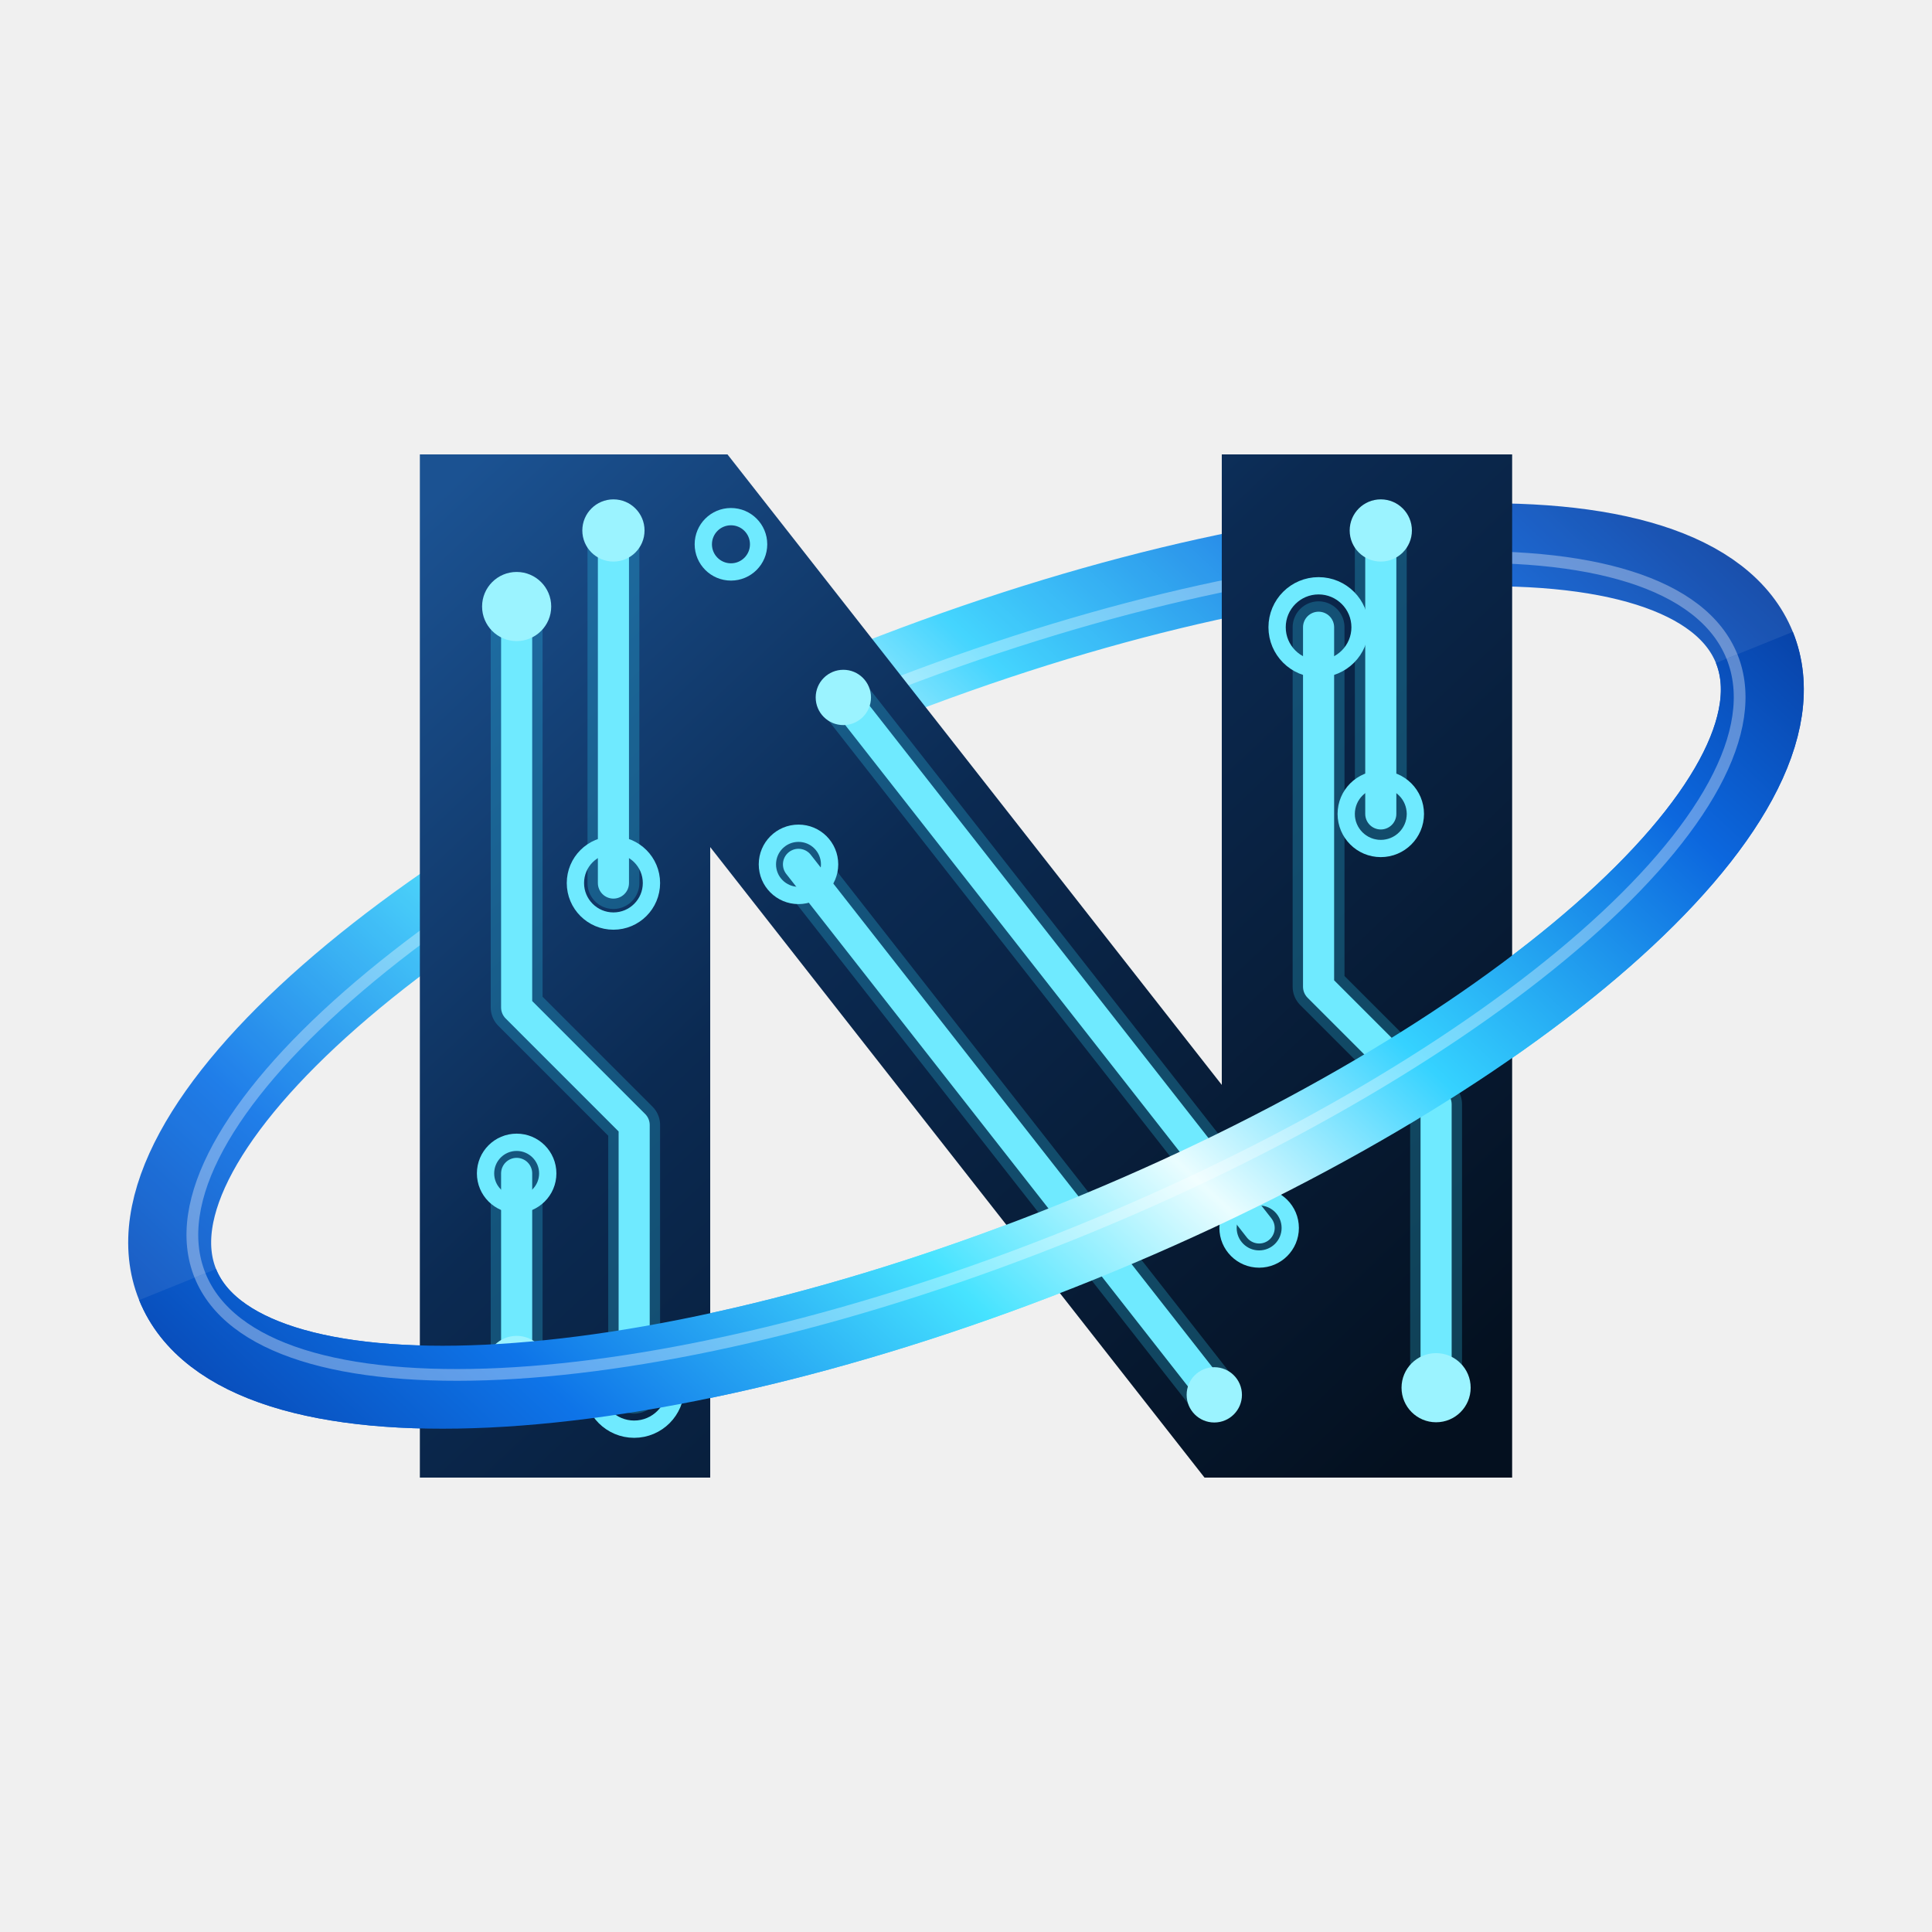
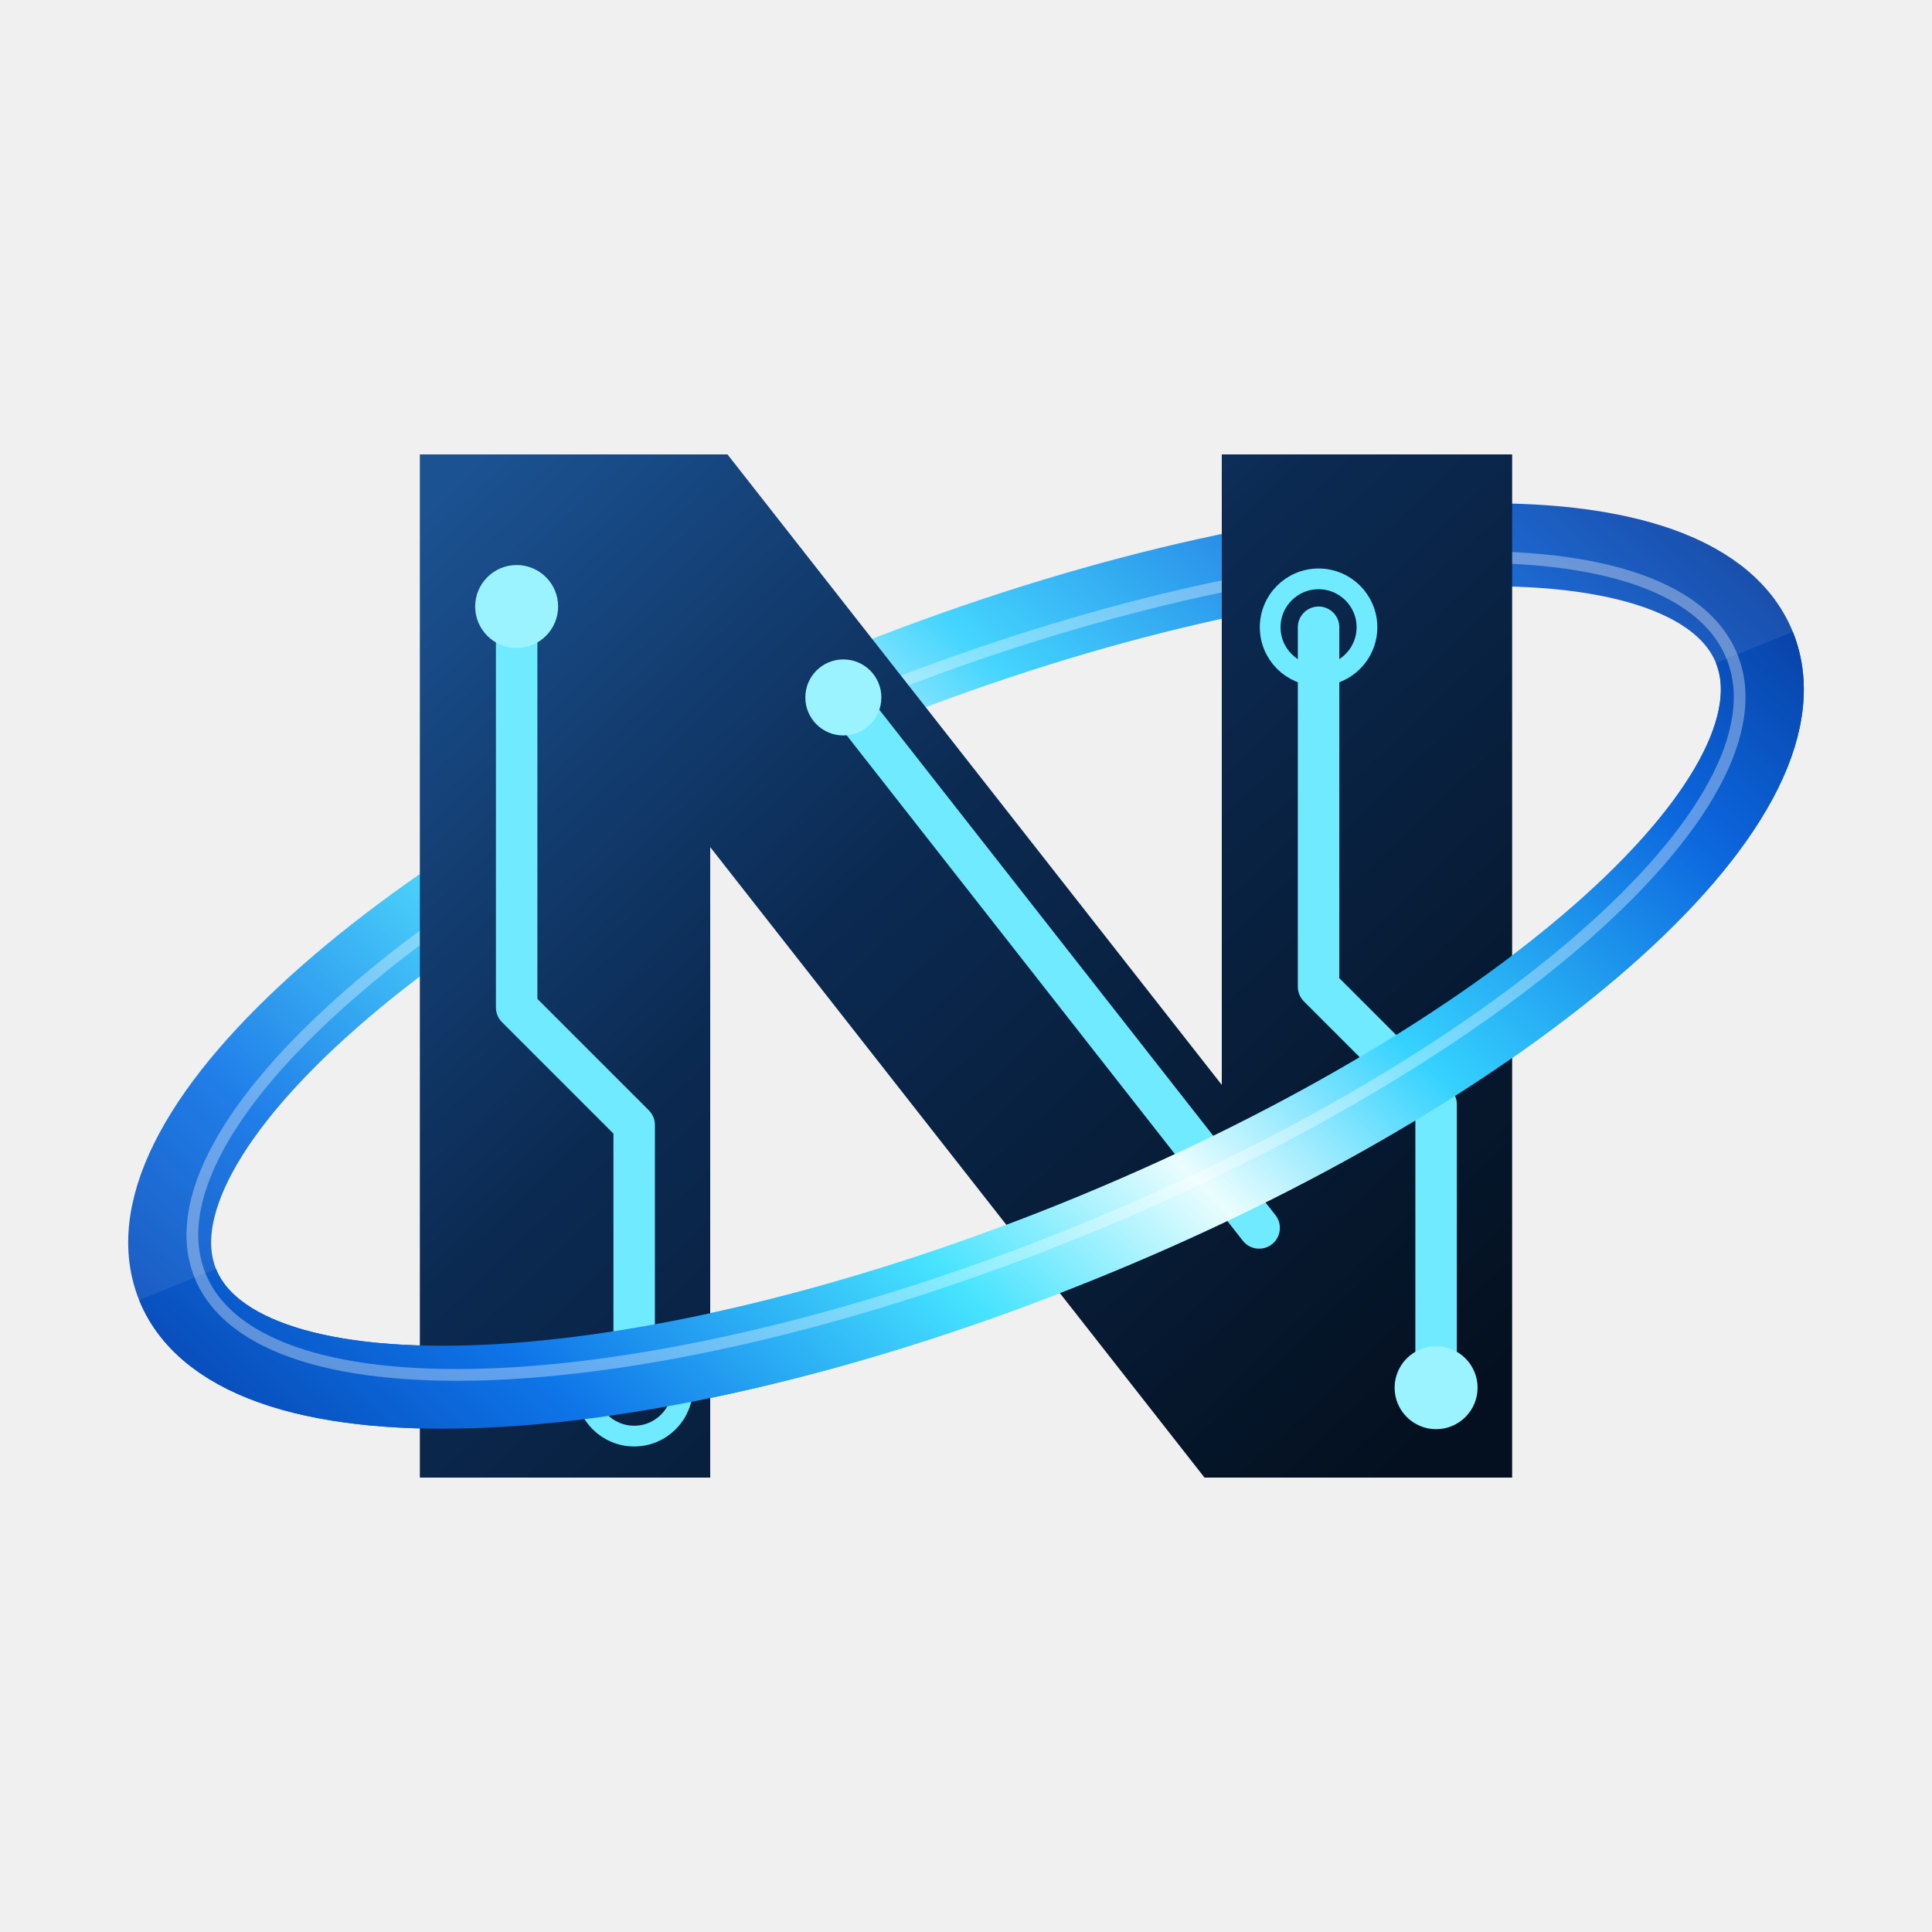
<svg xmlns="http://www.w3.org/2000/svg" viewBox="0.00 0.00 512.00 512.00" width="512.00" height="512.00" role="img" aria-label="Netrivium Technologies — Building the Connected Future">
  <defs>
-     <clipPath id="p-fr">
+     <clipPath id="r-fr">
      <polygon points="-259.5,464.3 778.9,44.7 1020.2,641.8 -18.3,1061.4" />
    </clipPath>
-     <linearGradient id="p-n" gradientUnits="userSpaceOnUse" x1="120" y1="104" x2="392" y2="392">
+     <linearGradient id="r-n" gradientUnits="userSpaceOnUse" x1="120" y1="104" x2="392" y2="392">
      <stop offset="0" stop-color="#1B5292" />
      <stop offset="0.42" stop-color="#0B2A52" />
      <stop offset="1" stop-color="#04101F" />
    </linearGradient>
-     <linearGradient id="p-r" gradientUnits="userSpaceOnUse" x1="13.6" y1="369.8" x2="498.4" y2="142.2">
+     <linearGradient id="r-r" gradientUnits="userSpaceOnUse" x1="13.6" y1="369.8" x2="498.4" y2="142.2">
      <stop offset="0" stop-color="#063DA8" />
      <stop offset=".18" stop-color="#0E74E8" />
      <stop offset=".37" stop-color="#46E3FF" />
      <stop offset=".5" stop-color="#EAFDFF" />
      <stop offset=".63" stop-color="#35D2FF" />
      <stop offset=".82" stop-color="#0C67DE" />
      <stop offset="1" stop-color="#06308C" />
    </linearGradient>
-     <clipPath id="p-cn">
+     <clipPath id="r-cn">
      <path d="M98.0 404.0V108.0H187.0L330.0 290.4V108.0H414.0V404.0H325.0L182.0 221.6V404.0Z" />
    </clipPath>
  </defs>
  <g transform="translate(21.497 21.497) scale(0.91603)">
    <g opacity=".92">
-       <ellipse cx="256" cy="256" rx="246" ry="86" transform="rotate(-22 256 256)" fill="none" stroke="url(#p-r)" stroke-width="24" />
+       <ellipse cx="256" cy="256" rx="246" ry="86" transform="rotate(-22 256 256)" fill="none" stroke="url(#r-r)" stroke-width="24" />
      <ellipse cx="256" cy="256" rx="239" ry="83.4" transform="rotate(-22 256 256)" fill="none" stroke="#FFFFFF" stroke-width="3.4" stroke-opacity=".34" />
    </g>
-     <path d="M98.0 404.0V108.0H187.0L330.0 290.4V108.0H414.0V404.0H325.0L182.0 221.6V404.0Z" fill="url(#p-n)" />
-     <g clip-path="url(#p-cn)">
-       <g fill="none" stroke="#35D9FF" stroke-opacity=".24" stroke-width="15" stroke-linecap="round" stroke-linejoin="round">
+     <path d="M98.0 404.0V108.0H187.0L330.0 290.4V108.0H414.0V404.0H325.0L182.0 221.6V404.0Z" fill="url(#r-n)" />
+     <g clip-path="url(#r-cn)">
+       <g fill="none" stroke="#6FEAFF" stroke-width="12" stroke-linecap="round" stroke-linejoin="round">
        <path d="M126 152L126 268L160 302L160 378" />
-         <path d="M154 130L154 232" />
-         <path d="M126 316L126 372" />
        <path d="M220.514 178.303L340.806 331.779" />
-         <path d="M207.538 226.59L327.83 380.066" />
        <path d="M358 158L358 262L392 296L392 378" />
-         <path d="M376 130L376 212" />
-       </g>
-       <g fill="none" stroke="#6FEAFF" stroke-width="9" stroke-linecap="round" stroke-linejoin="round">
-         <path d="M126 152L126 268L160 302L160 378" />
-         <path d="M154 130L154 232" />
-         <path d="M126 316L126 372" />
-         <path d="M220.514 178.303L340.806 331.779" />
-         <path d="M207.538 226.59L327.83 380.066" />
-         <path d="M358 158L358 262L392 296L392 378" />
-         <path d="M376 130L376 212" />
      </g>
      <g fill="#9BF3FF">
-         <circle cx="126" cy="152" r="10" />
-         <circle cx="154" cy="130" r="9" />
-         <circle cx="126" cy="372" r="9" />
-         <circle cx="392" cy="378" r="10" />
-         <circle cx="376" cy="130" r="9" />
-         <circle cx="220.514" cy="178.303" r="8" />
-         <circle cx="327.83" cy="380.066" r="8" />
+         <circle cx="126" cy="152" r="12" />
+         <circle cx="392" cy="378" r="12" />
+         <circle cx="220.514" cy="178.303" r="11" />
      </g>
-       <g fill="none" stroke="#6FEAFF" stroke-width="5">
-         <circle cx="160" cy="378" r="12" />
-         <circle cx="154" cy="232" r="11" />
-         <circle cx="358" cy="158" r="12" />
-         <circle cx="376" cy="212" r="10" />
-         <circle cx="188" cy="134" r="8" />
-         <circle cx="126" cy="316" r="9" />
-         <circle cx="340.806" cy="331.779" r="9" />
-         <circle cx="207.538" cy="226.59" r="9" />
+       <g fill="none" stroke="#6FEAFF" stroke-width="6">
+         <circle cx="160" cy="378" r="14" />
+         <circle cx="358" cy="158" r="14" />
      </g>
    </g>
-     <g clip-path="url(#p-fr)">
-       <ellipse cx="256" cy="256" rx="246" ry="86" transform="rotate(-22 256 256)" fill="none" stroke="url(#p-r)" stroke-width="24" />
+     <g clip-path="url(#r-fr)">
+       <ellipse cx="256" cy="256" rx="246" ry="86" transform="rotate(-22 256 256)" fill="none" stroke="url(#r-r)" stroke-width="24" />
      <ellipse cx="256" cy="256" rx="239" ry="83.4" transform="rotate(-22 256 256)" fill="none" stroke="#FFFFFF" stroke-width="3.4" stroke-opacity=".34" />
    </g>
  </g>
</svg>
